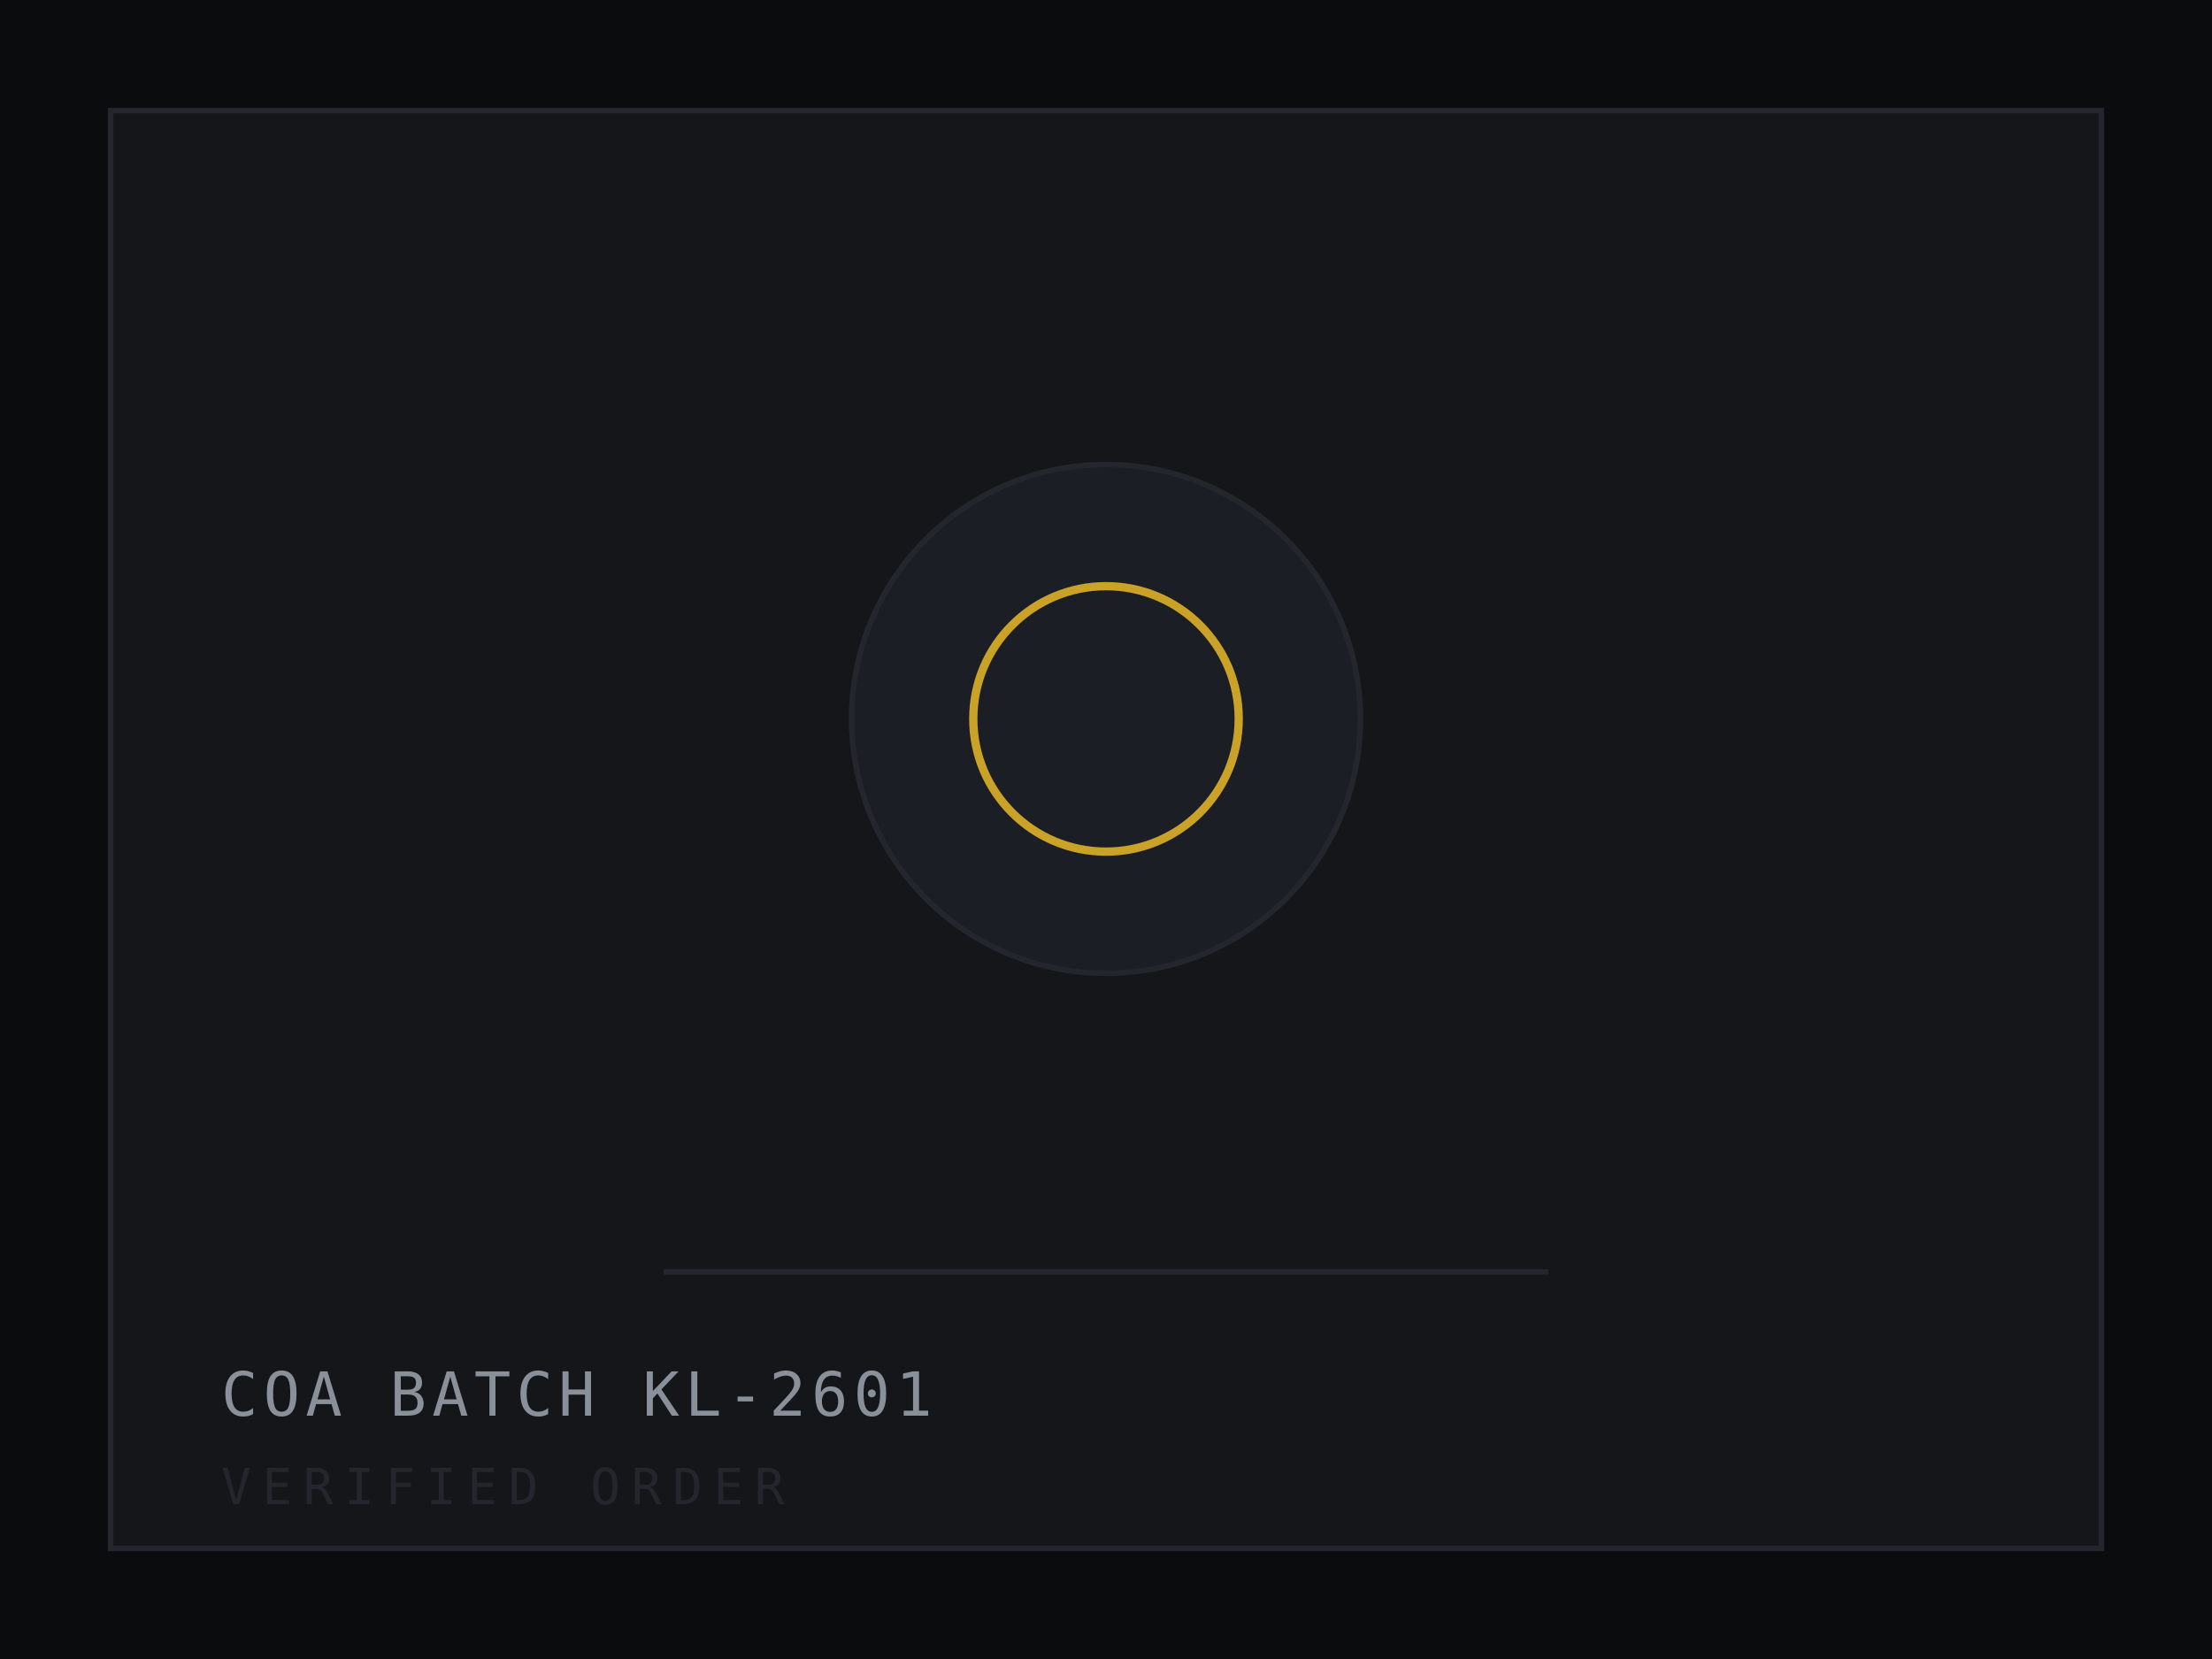
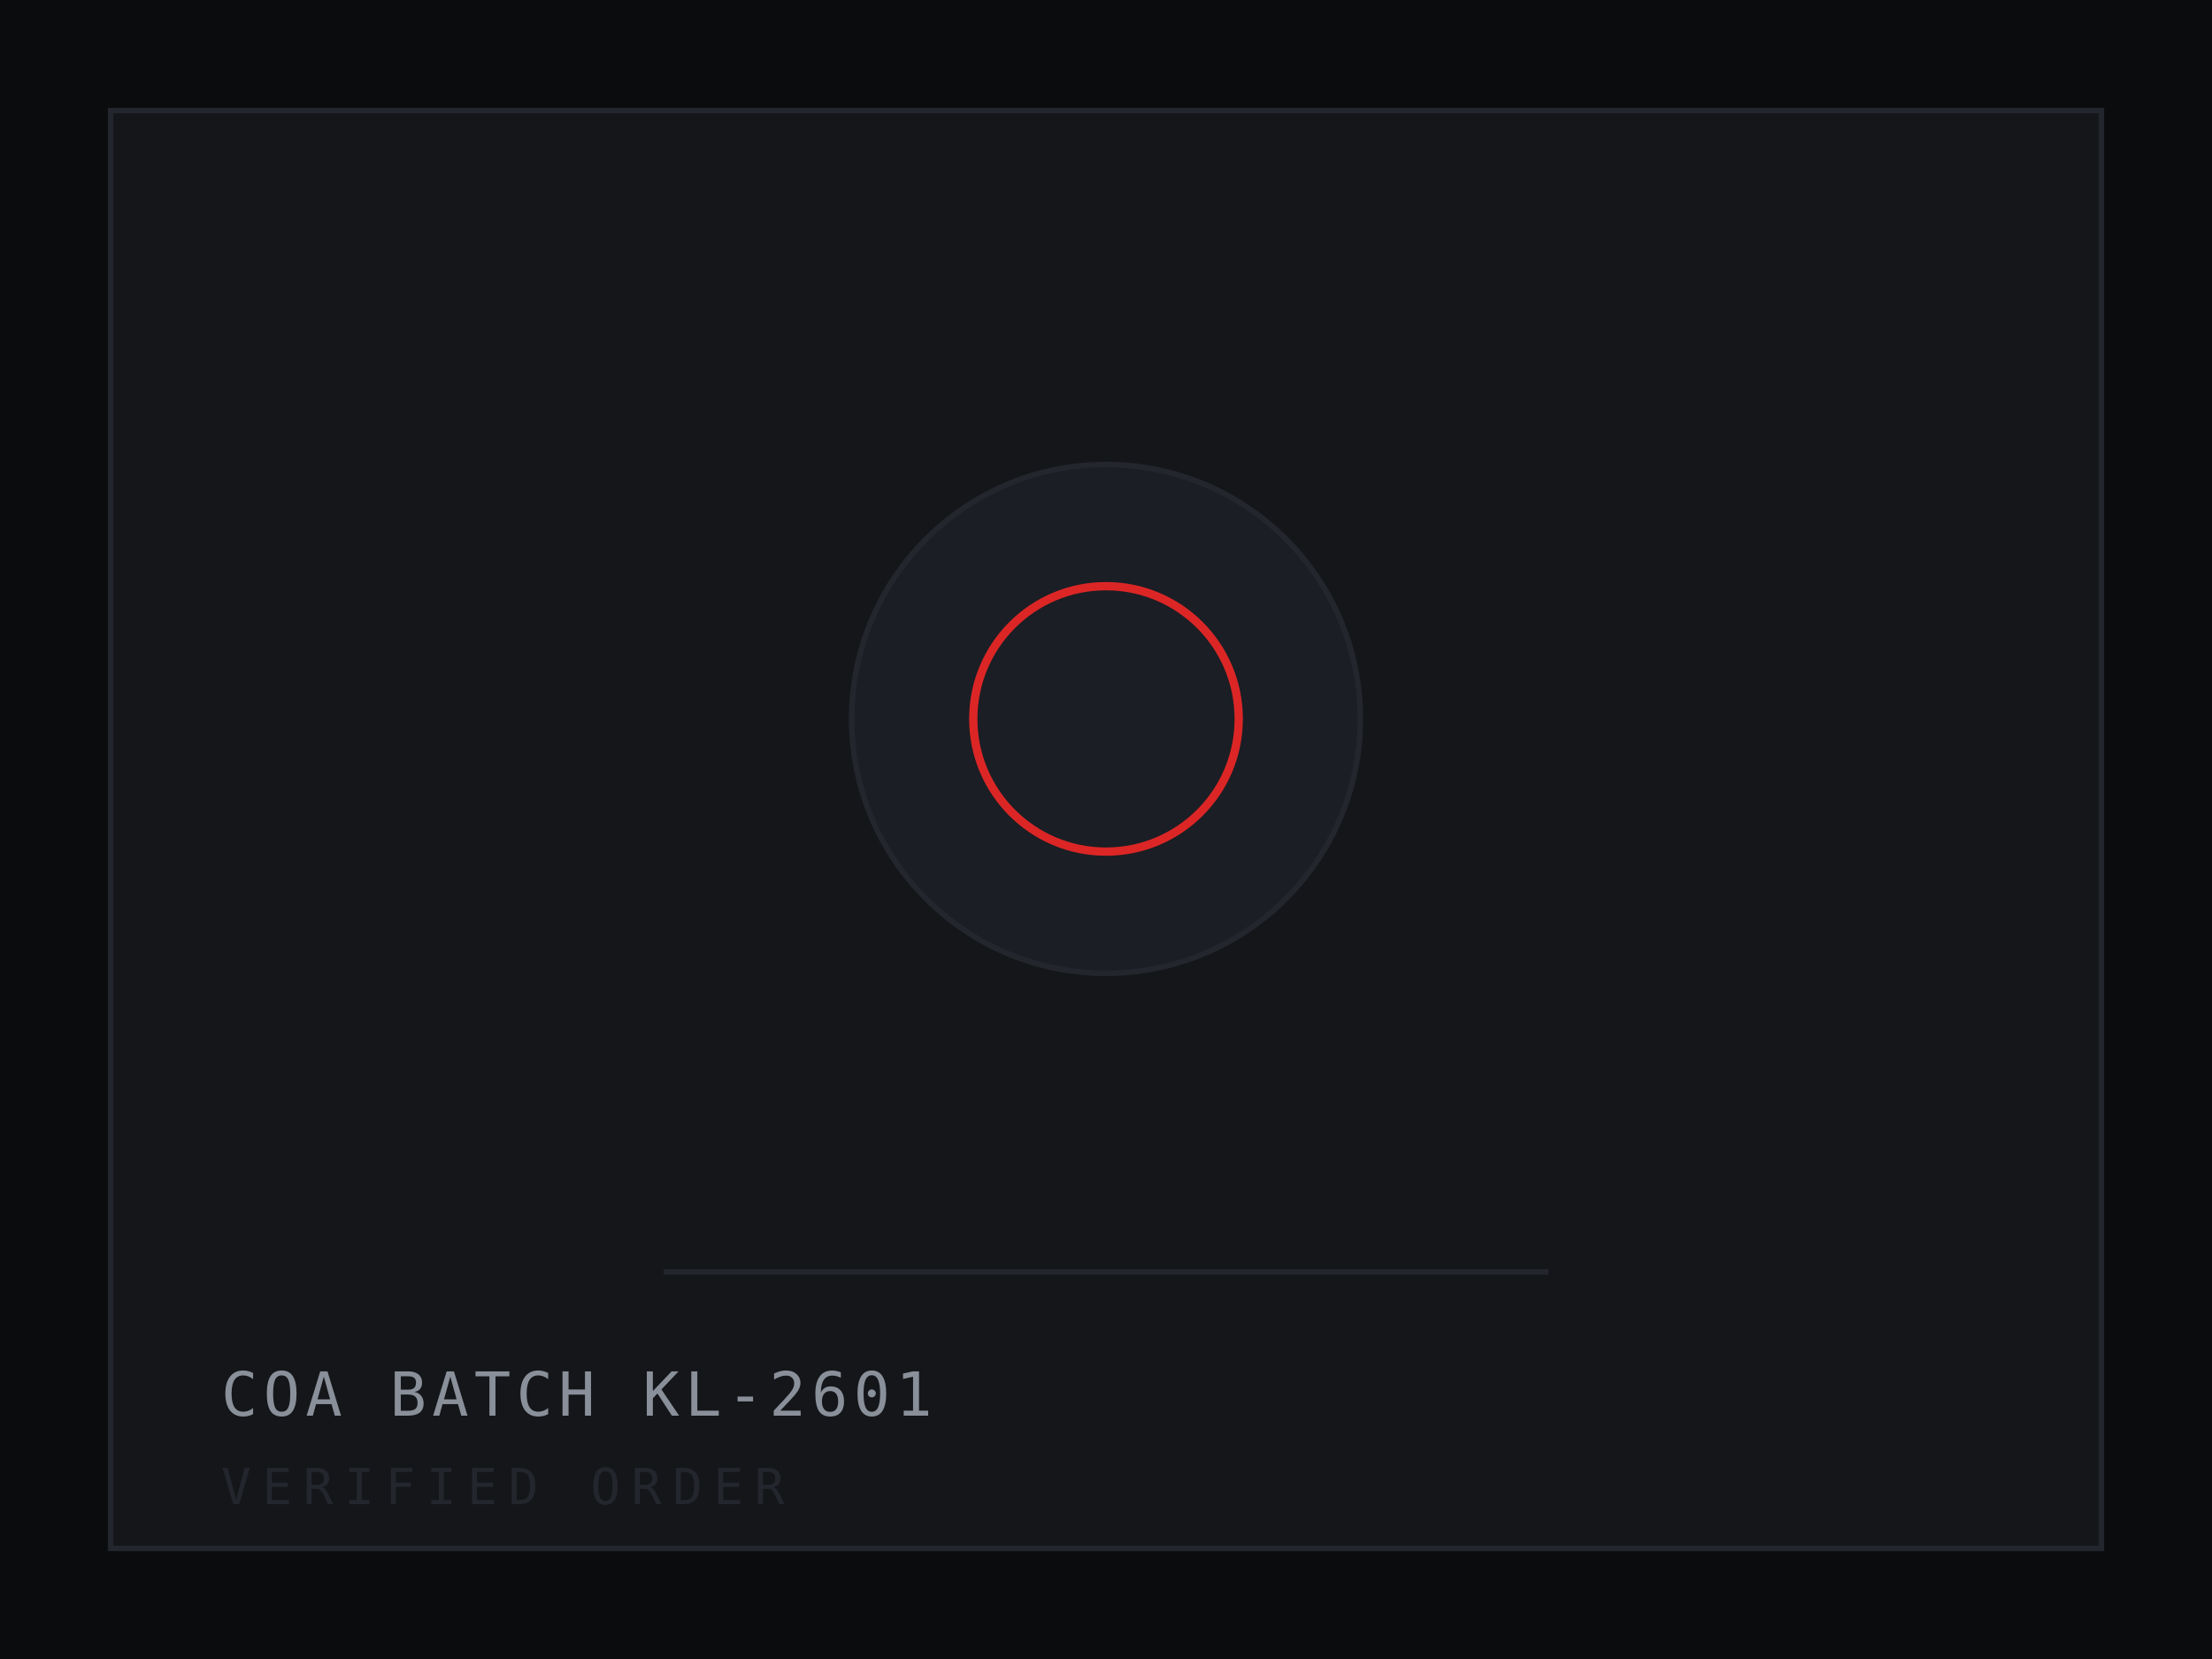
<svg xmlns="http://www.w3.org/2000/svg" viewBox="0 0 400 300" role="img" aria-label="Foto community: referto di laboratorio">
  <rect width="400" height="300" fill="#14161A" />
  <rect x="0.5" y="0.5" width="399" height="299" fill="none" stroke="#23262C" />
  <rect width="400" height="300" fill="#0B0C0E" />
  <rect x="20" y="20" width="360" height="260" fill="#14161A" stroke="#23262C" />
  <circle cx="200" cy="130" r="46" fill="#1B1E24" stroke="#23262C" />
-   <circle cx="200" cy="130" r="24" fill="none" stroke="#C9A227" stroke-width="1.5" />
+   <circle cx="200" cy="130" r="24" fill="none" stroke="#DC2626" stroke-width="1.5" />
  <path d="M120 230h160" stroke="#23262C" />
  <text x="40" y="256" fill="#8A9099" font-family="monospace" font-size="11" letter-spacing="1">COA BATCH KL-2601</text>
  <text x="40" y="272" fill="#23262C" font-family="monospace" font-size="9" letter-spacing="2">VERIFIED ORDER</text>
</svg>
